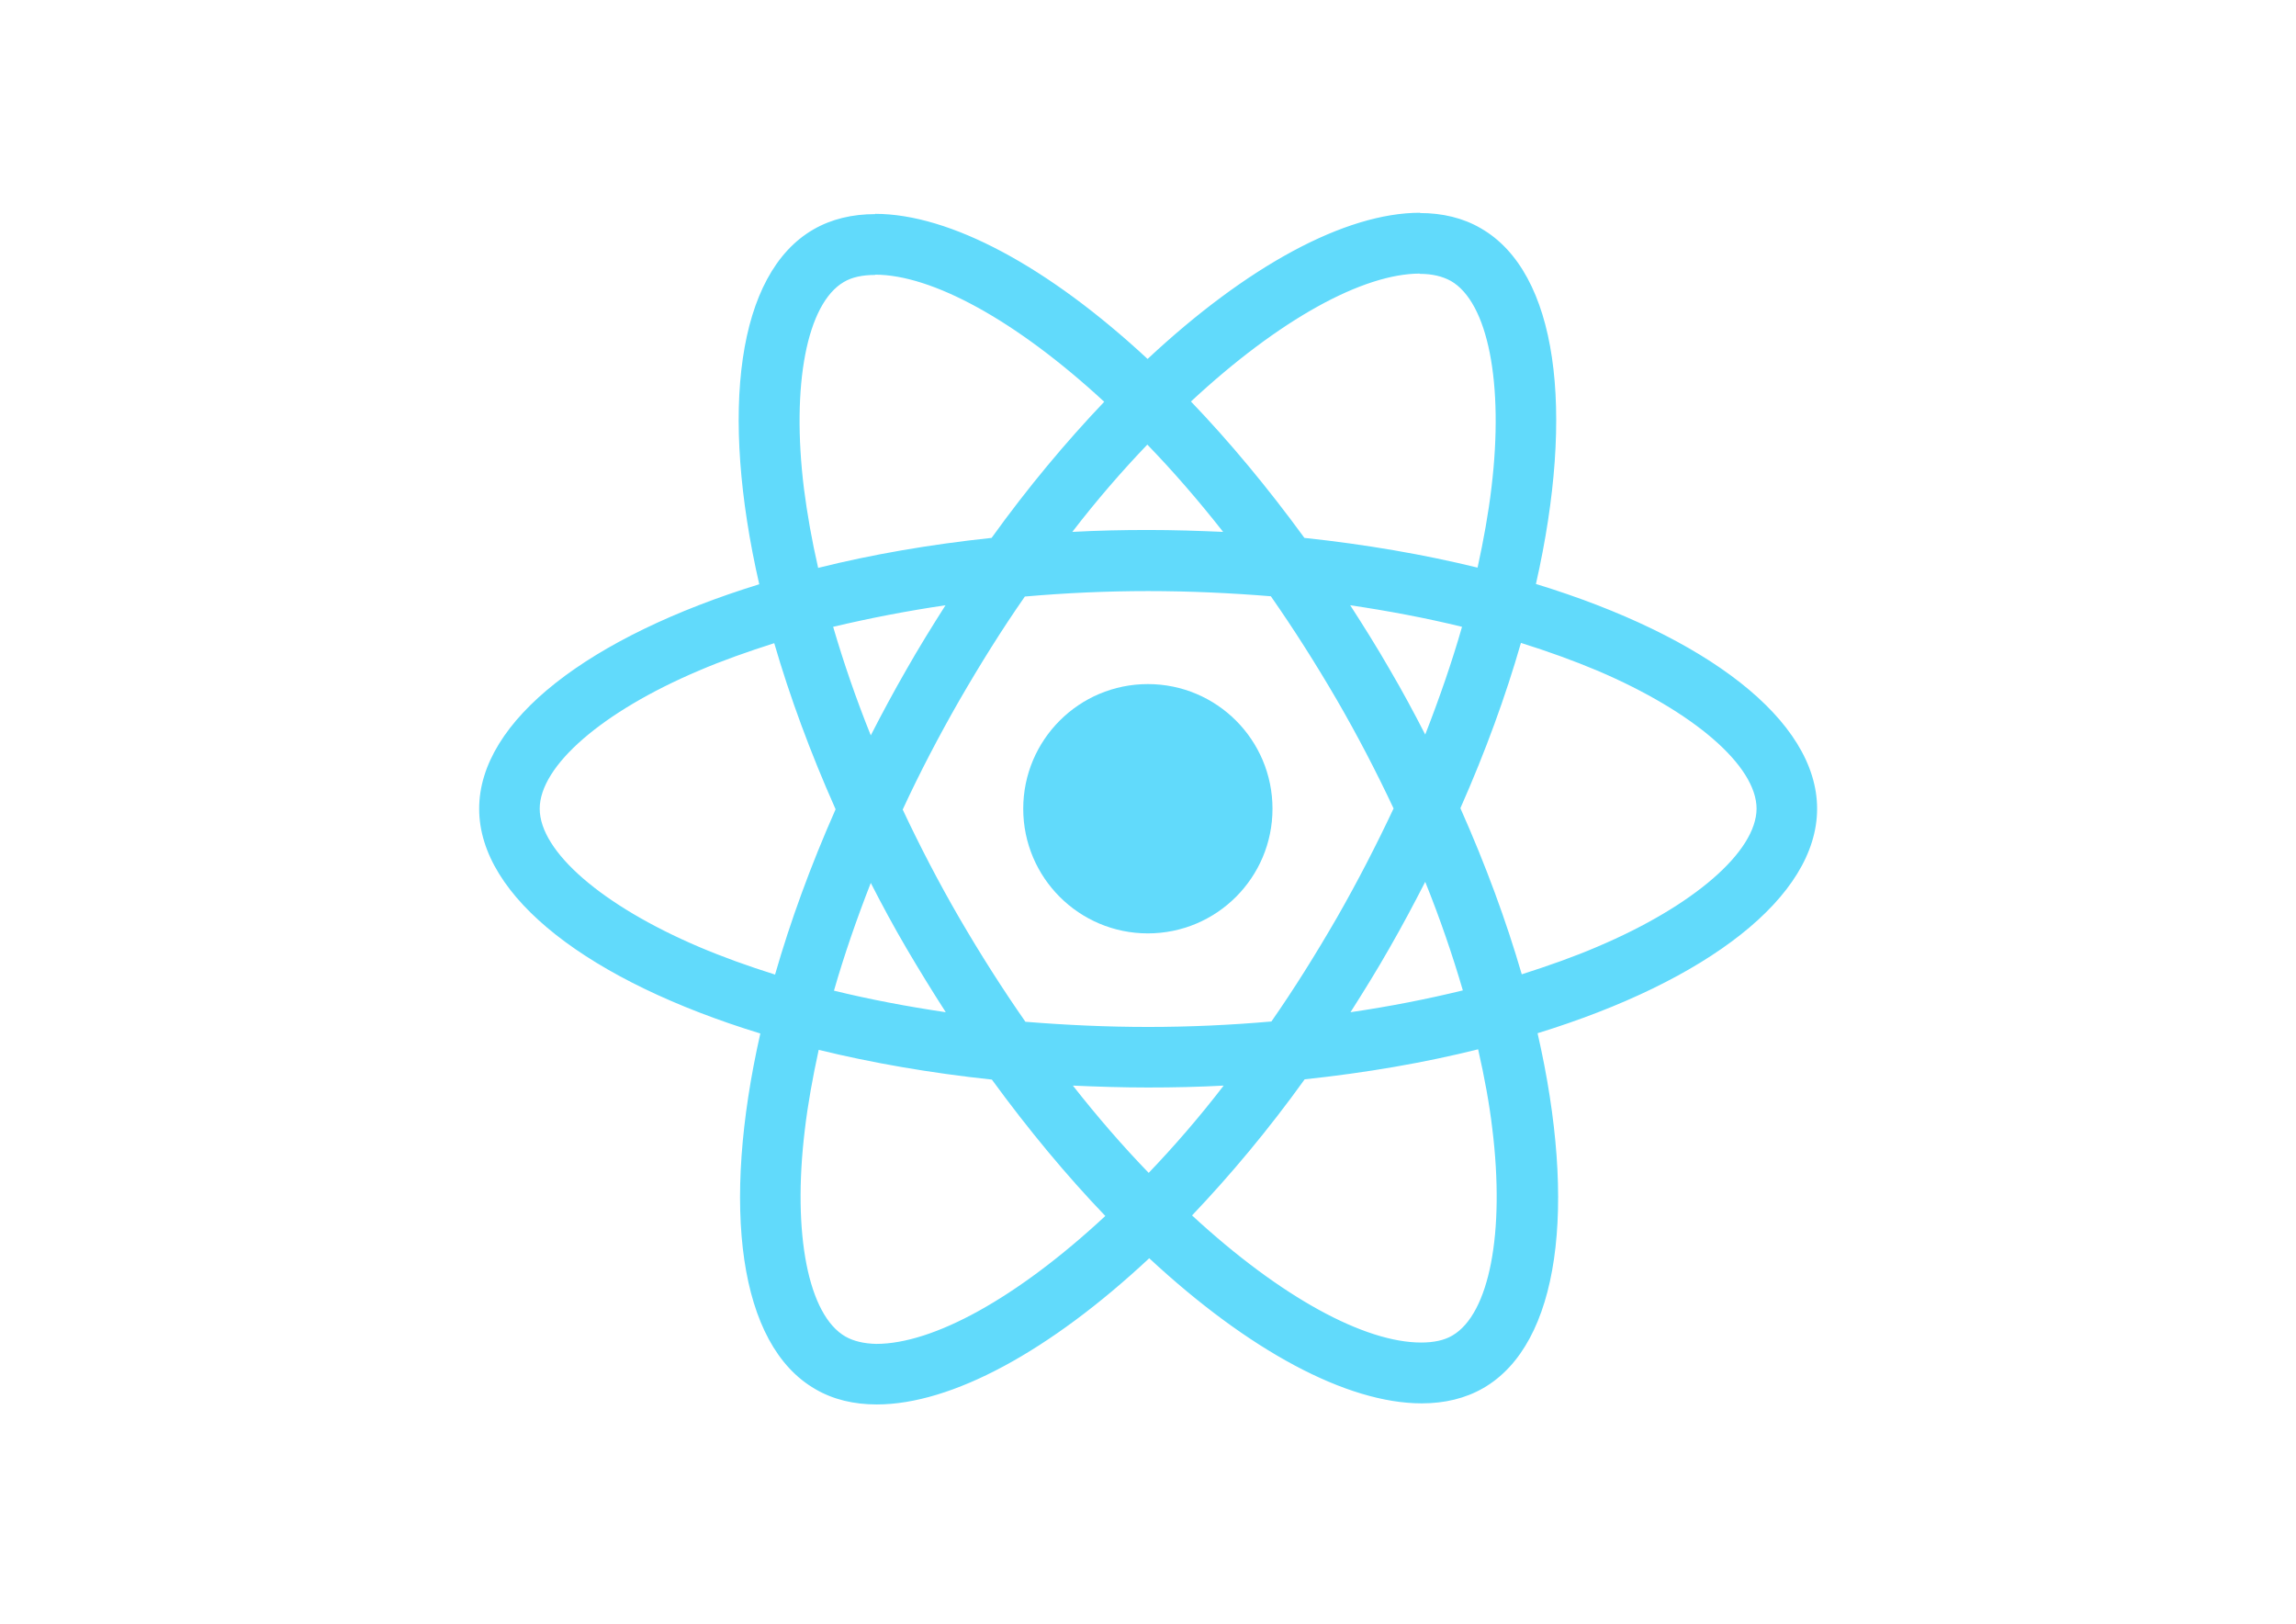
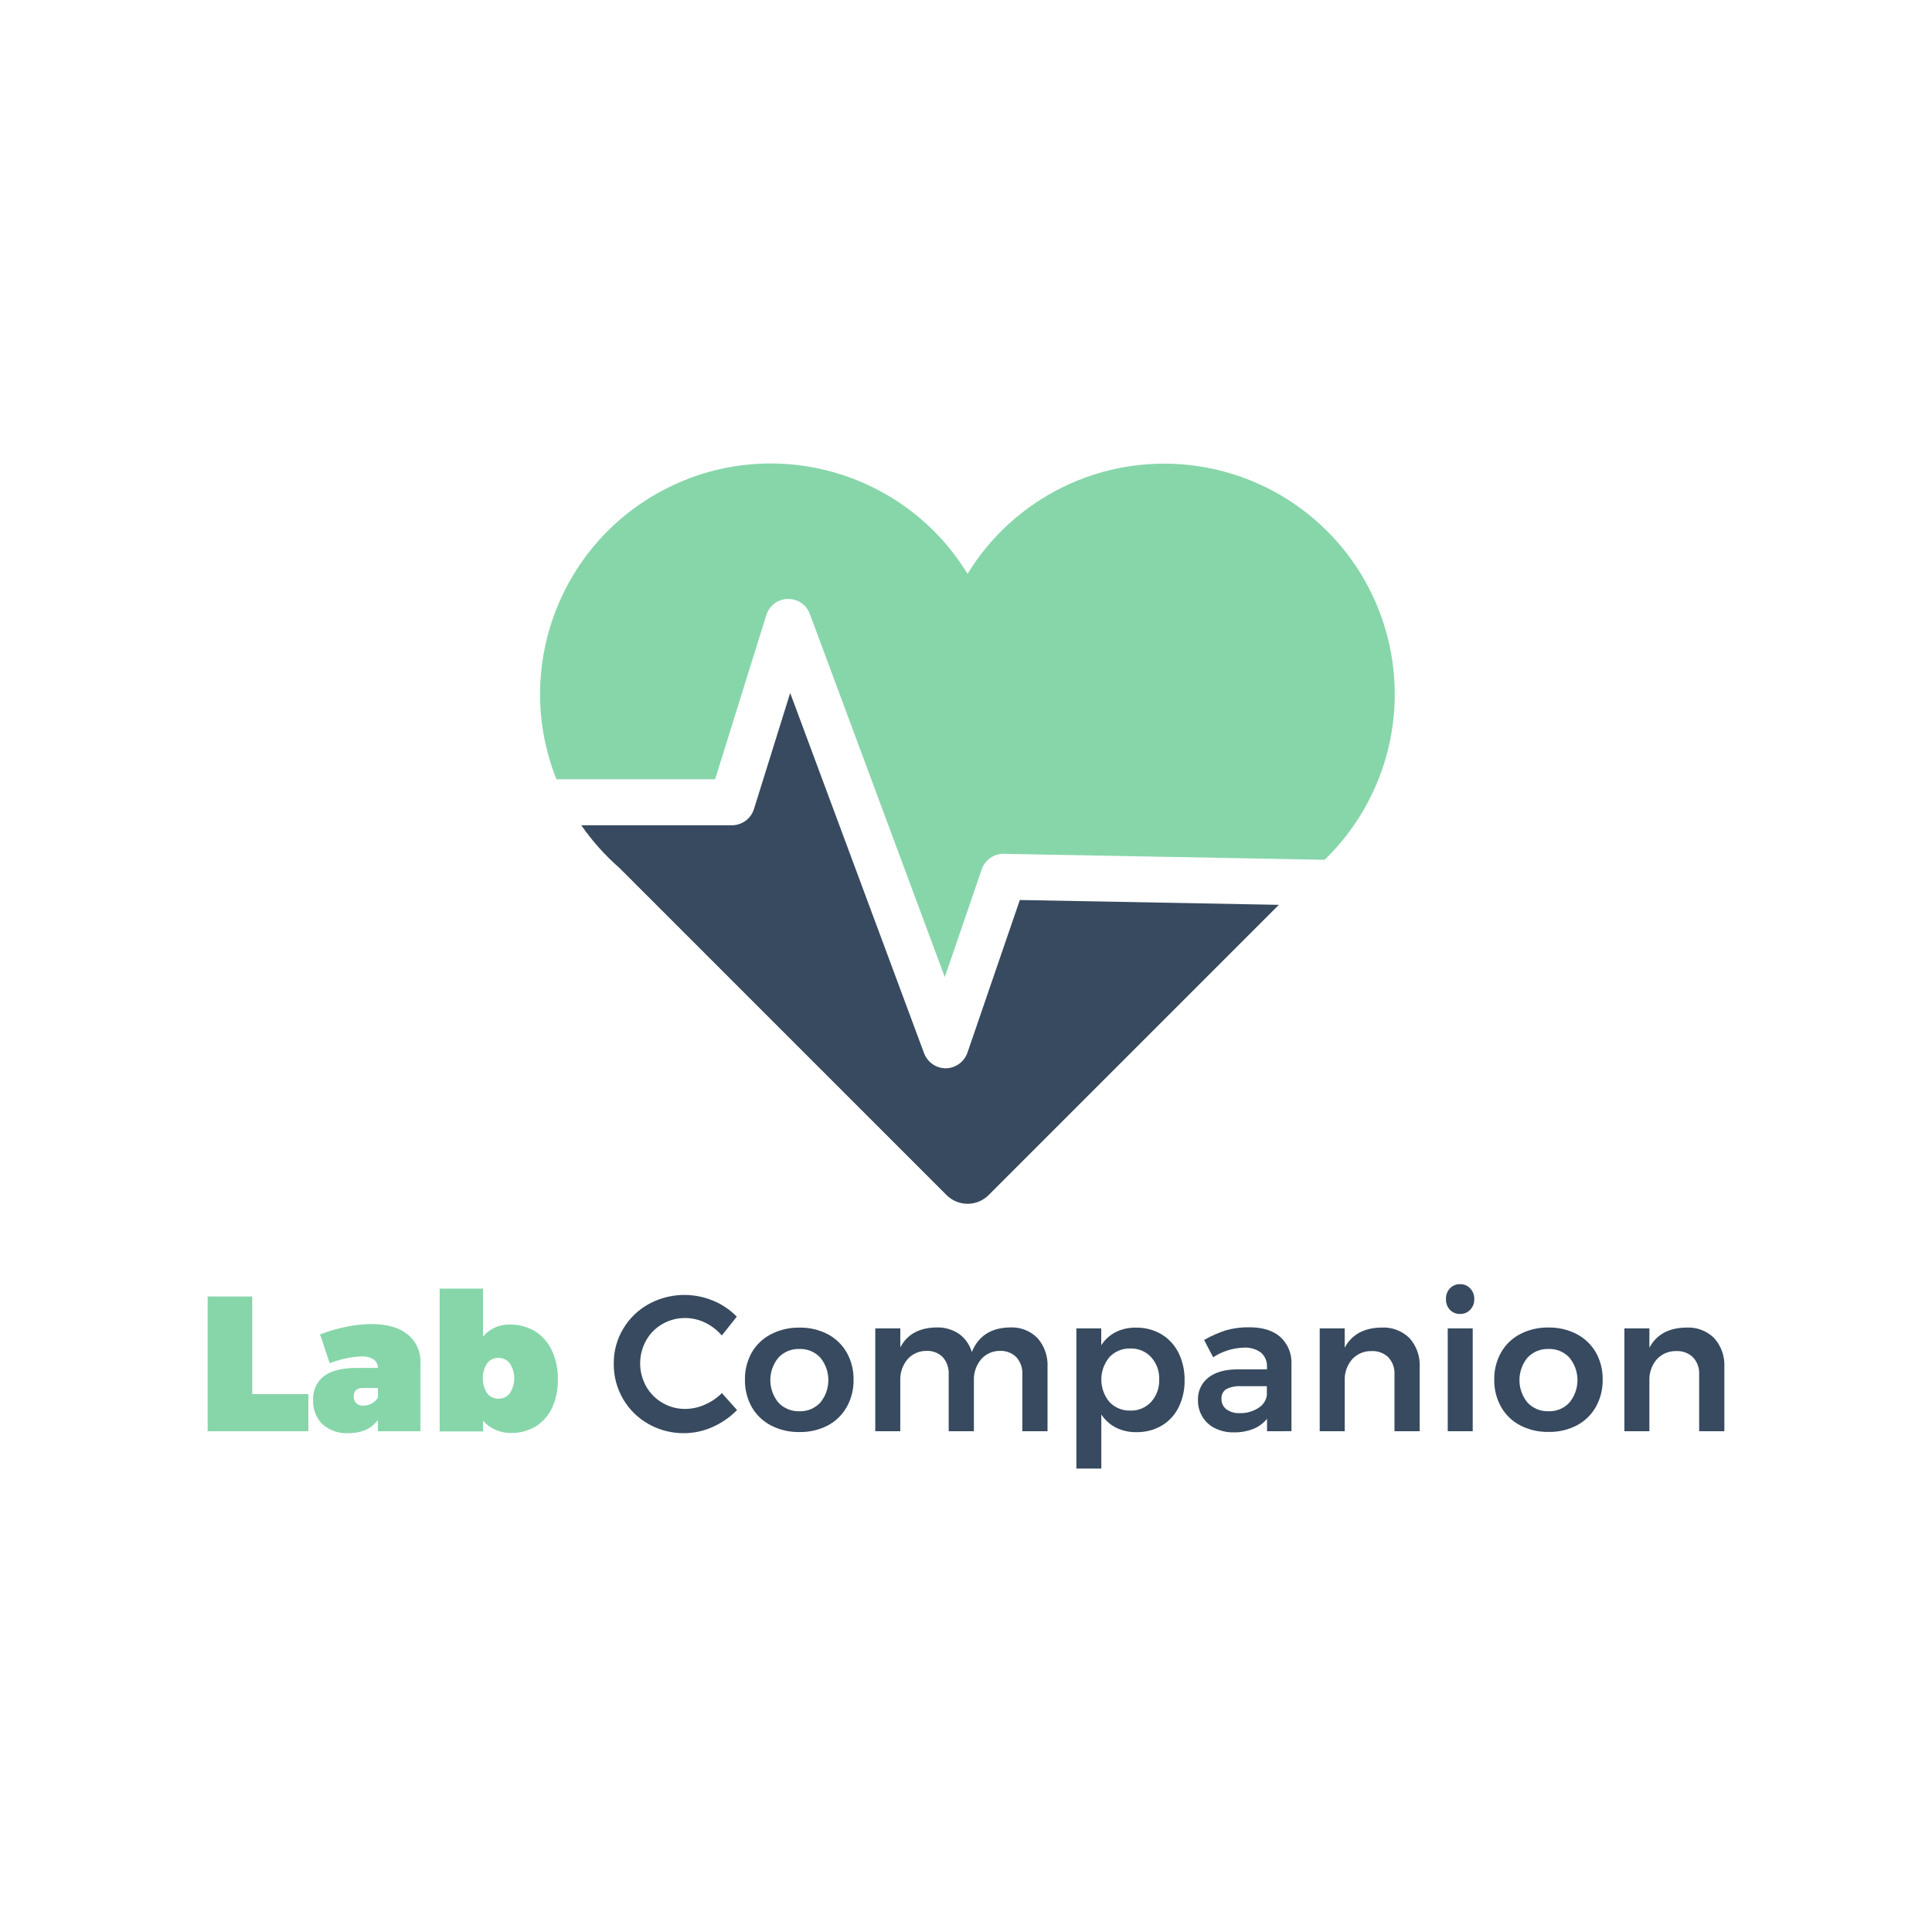
- <svg xmlns="http://www.w3.org/2000/svg" viewBox="0 0 841.9 595.3">
-   <g fill="#61DAFB">
-     <path d="M666.3 296.5c0-32.5-40.7-63.3-103.1-82.4 14.4-63.6 8-114.2-20.2-130.4-6.5-3.8-14.1-5.6-22.4-5.6v22.3c4.6 0 8.3.9 11.4 2.6 13.6 7.8 19.5 37.5 14.9 75.7-1.1 9.4-2.9 19.3-5.1 29.4-19.6-4.8-41-8.5-63.5-10.9-13.5-18.5-27.5-35.3-41.6-50 32.6-30.3 63.2-46.9 84-46.9V78c-27.5 0-63.5 19.6-99.9 53.6-36.4-33.8-72.4-53.2-99.9-53.2v22.3c20.7 0 51.4 16.5 84 46.6-14 14.7-28 31.4-41.3 49.9-22.6 2.4-44 6.1-63.6 11-2.3-10-4-19.7-5.2-29-4.7-38.2 1.1-67.9 14.6-75.8 3-1.8 6.9-2.6 11.5-2.6V78.5c-8.4 0-16 1.8-22.6 5.6-28.1 16.2-34.4 66.7-19.9 130.1-62.2 19.2-102.7 49.9-102.7 82.3 0 32.5 40.7 63.3 103.1 82.4-14.4 63.6-8 114.2 20.2 130.4 6.5 3.8 14.1 5.6 22.5 5.6 27.5 0 63.5-19.6 99.9-53.6 36.4 33.8 72.4 53.2 99.9 53.2 8.4 0 16-1.8 22.6-5.6 28.1-16.2 34.4-66.7 19.9-130.1 62-19.1 102.5-49.9 102.5-82.3zm-130.2-66.7c-3.7 12.9-8.3 26.2-13.5 39.5-4.1-8-8.4-16-13.1-24-4.6-8-9.5-15.8-14.4-23.4 14.2 2.1 27.9 4.7 41 7.9zm-45.8 106.5c-7.8 13.5-15.8 26.3-24.1 38.2-14.9 1.3-30 2-45.2 2-15.1 0-30.2-.7-45-1.9-8.3-11.9-16.4-24.6-24.2-38-7.6-13.1-14.5-26.4-20.8-39.8 6.2-13.4 13.2-26.8 20.7-39.9 7.8-13.5 15.8-26.3 24.1-38.2 14.9-1.3 30-2 45.2-2 15.1 0 30.2.7 45 1.9 8.3 11.9 16.4 24.6 24.2 38 7.6 13.1 14.5 26.4 20.8 39.8-6.3 13.4-13.2 26.8-20.7 39.9zm32.3-13c5.4 13.4 10 26.8 13.8 39.8-13.1 3.2-26.9 5.9-41.2 8 4.9-7.7 9.8-15.6 14.4-23.7 4.6-8 8.9-16.1 13-24.1zM421.2 430c-9.3-9.6-18.6-20.3-27.8-32 9 .4 18.2.7 27.5.7 9.4 0 18.7-.2 27.8-.7-9 11.7-18.3 22.4-27.5 32zm-74.4-58.9c-14.2-2.1-27.9-4.7-41-7.9 3.7-12.9 8.3-26.2 13.5-39.5 4.1 8 8.4 16 13.1 24 4.7 8 9.5 15.8 14.4 23.4zM420.7 163c9.3 9.6 18.6 20.3 27.8 32-9-.4-18.2-.7-27.5-.7-9.4 0-18.7.2-27.8.7 9-11.7 18.3-22.4 27.5-32zm-74 58.9c-4.9 7.7-9.8 15.6-14.4 23.7-4.6 8-8.9 16-13 24-5.4-13.4-10-26.8-13.8-39.8 13.1-3.1 26.9-5.8 41.2-7.9zm-90.5 125.2c-35.4-15.1-58.3-34.9-58.3-50.6 0-15.7 22.9-35.6 58.3-50.6 8.6-3.7 18-7 27.7-10.1 5.7 19.6 13.2 40 22.5 60.9-9.2 20.8-16.6 41.1-22.2 60.6-9.9-3.1-19.3-6.5-28-10.2zM310 490c-13.6-7.8-19.5-37.5-14.9-75.7 1.1-9.4 2.9-19.3 5.1-29.4 19.6 4.8 41 8.5 63.5 10.9 13.5 18.5 27.5 35.3 41.6 50-32.6 30.3-63.2 46.9-84 46.9-4.5-.1-8.3-1-11.3-2.7zm237.2-76.2c4.7 38.2-1.1 67.9-14.6 75.8-3 1.8-6.9 2.6-11.5 2.6-20.7 0-51.4-16.5-84-46.6 14-14.7 28-31.4 41.3-49.9 22.6-2.4 44-6.1 63.6-11 2.3 10.1 4.1 19.8 5.2 29.1zm38.5-66.7c-8.6 3.7-18 7-27.7 10.1-5.7-19.6-13.2-40-22.5-60.9 9.2-20.8 16.6-41.1 22.2-60.6 9.9 3.1 19.3 6.5 28.1 10.2 35.4 15.1 58.3 34.9 58.3 50.6-.1 15.7-23 35.6-58.4 50.6zM320.8 78.4z" />
-     <circle cx="420.9" cy="296.5" r="45.7" />
-     <path d="M520.5 78.1z" />
-   </g>
+ <svg xmlns="http://www.w3.org/2000/svg" id="Layer_1" data-name="Layer 1" viewBox="0 0 500 500">
+   <path d="M185.07,201.68l13.26-42.51a5.95,5.95,0,0,1,11.25-.3l34.93,94,9.57-27.9a5.92,5.92,0,0,1,5.74-4l83,1.54a59.67,59.67,0,1,0-92.42-74A59.69,59.69,0,0,0,144,201.68Z" style="fill:#87d6aa" />
+   <path d="M263.93,232.92l-13.57,39.55a6,6,0,0,1-5.55,4h-.08a6,6,0,0,1-5.57-3.87L204.5,179.34l-9.38,30.06a6,6,0,0,1-5.68,4.18h-39a60.13,60.13,0,0,0,9.89,11.06l84.63,84.64a7.7,7.7,0,0,0,10.9,0l75.11-75.11Z" style="fill:#374a5f" />
+   <path d="M53.74,335.53H65.28V360.8H79.81v9.6H53.74Z" style="fill:#87d6aa" />
+   <path d="M105.5,345.35a9,9,0,0,1,3.31,7.44V370.4h-11v-2.93c-1.66,2.29-4.22,3.43-7.66,3.43a9.29,9.29,0,0,1-6.7-2.31,8.26,8.26,0,0,1-2.41-6.25,7.3,7.3,0,0,1,2.69-6.12q2.69-2.09,7.86-2.19h6.22a2.72,2.72,0,0,0-1.12-2.21,5.33,5.33,0,0,0-3.11-.77,19.62,19.62,0,0,0-3.81.45,29.35,29.35,0,0,0-4.45,1.29l-2.49-7.46a44.67,44.67,0,0,1,6.94-2,34.81,34.81,0,0,1,6.49-.67Q102.2,342.69,105.5,345.35Zm-9.35,17.89a4.57,4.57,0,0,0,1.67-1.54v-2.49H93.94c-1.6,0-2.39.73-2.39,2.19a2.29,2.29,0,0,0,.65,1.76,2.52,2.52,0,0,0,1.84.63A4.49,4.49,0,0,0,96.15,363.24Z" style="fill:#87d6aa" />
+   <path d="M138.46,344.53a11.5,11.5,0,0,1,4.38,5,17.1,17.1,0,0,1,1.54,7.49,16.88,16.88,0,0,1-1.49,7.31,11.14,11.14,0,0,1-4.25,4.83,12.07,12.07,0,0,1-6.45,1.69,9.75,9.75,0,0,1-4-.82,9.31,9.31,0,0,1-3.18-2.36v2.78H113.79V333.49H125v12.43a8.72,8.72,0,0,1,6.92-3.13A12.29,12.29,0,0,1,138.46,344.53Zm-6.49,16a7.11,7.11,0,0,0,0-7.66,3.57,3.57,0,0,0-3-1.44,3.5,3.5,0,0,0-2.94,1.44,7.27,7.27,0,0,0,0,7.66,3.5,3.5,0,0,0,2.94,1.44A3.57,3.57,0,0,0,132,360.5Z" style="fill:#87d6aa" />
+   <path d="M182.47,342.29a11.89,11.89,0,0,0-5.1-1.19,11.65,11.65,0,0,0-5.92,1.54,11.17,11.17,0,0,0-4.23,4.26,12.18,12.18,0,0,0,0,11.89,11.33,11.33,0,0,0,4.23,4.27,11.47,11.47,0,0,0,5.92,1.57,12.47,12.47,0,0,0,5-1.09,14.26,14.26,0,0,0,4.45-3l3.93,4.38a20.46,20.46,0,0,1-6.37,4.4A17.89,17.89,0,0,1,177,370.9a18.28,18.28,0,0,1-9.21-2.39,17.47,17.47,0,0,1-6.56-6.49,17.75,17.75,0,0,1-2.39-9.08,17.25,17.25,0,0,1,2.44-9.05,17.5,17.5,0,0,1,6.64-6.42,19.28,19.28,0,0,1,16.64-.85,18,18,0,0,1,6.12,4.13l-3.88,4.88A13.2,13.2,0,0,0,182.47,342.29Z" style="fill:#374a5f" />
+   <path d="M214.21,345.28a12.29,12.29,0,0,1,4.92,4.75,13.81,13.81,0,0,1,1.77,7,14,14,0,0,1-1.77,7.11,12.24,12.24,0,0,1-4.92,4.78,15.2,15.2,0,0,1-7.29,1.69,15.47,15.47,0,0,1-7.37-1.69,12.19,12.19,0,0,1-5-4.78,14.09,14.09,0,0,1-1.76-7.11,13.91,13.91,0,0,1,1.76-7,12.24,12.24,0,0,1,5-4.75,15.47,15.47,0,0,1,7.37-1.69A15.2,15.2,0,0,1,214.21,345.28Zm-12.76,6.07a9.15,9.15,0,0,0,0,11.64,7.13,7.13,0,0,0,5.47,2.24,7,7,0,0,0,5.37-2.24,9.15,9.15,0,0,0,0-11.64,7,7,0,0,0-5.37-2.24A7.13,7.13,0,0,0,201.45,351.35Z" style="fill:#374a5f" />
+   <path d="M268.51,346.3a10.52,10.52,0,0,1,2.59,7.49V370.4h-6.52V355.68a6.13,6.13,0,0,0-1.57-4.46,5.66,5.66,0,0,0-4.25-1.61,6.35,6.35,0,0,0-4.9,2.24,8.07,8.07,0,0,0-1.82,5.42V370.4h-6.52V355.68a6.2,6.2,0,0,0-1.54-4.46,5.6,5.6,0,0,0-4.23-1.61,6.4,6.4,0,0,0-4.95,2.24,8.07,8.07,0,0,0-1.81,5.42V370.4h-6.47V343.79H233v4.92q2.63-5.07,9.35-5.17a9.87,9.87,0,0,1,5.84,1.66,8.73,8.73,0,0,1,3.31,4.71q2.55-6.27,9.9-6.37A9.3,9.3,0,0,1,268.51,346.3Z" style="fill:#374a5f" />
+   <path d="M300.57,345.3a11.68,11.68,0,0,1,4.43,4.8,15.58,15.58,0,0,1,1.57,7.12,15.24,15.24,0,0,1-1.55,7,11.36,11.36,0,0,1-4.37,4.73,12.55,12.55,0,0,1-6.57,1.69,11.47,11.47,0,0,1-5.28-1.17,10,10,0,0,1-3.78-3.41v14h-6.46V343.79H285v4.37a9.67,9.67,0,0,1,3.71-3.4,11.28,11.28,0,0,1,5.25-1.17A12.59,12.59,0,0,1,300.57,345.3Zm-2.66,17.51A8.2,8.2,0,0,0,300,357a8.12,8.12,0,0,0-2.09-5.77,7,7,0,0,0-5.37-2.24,7.1,7.1,0,0,0-5.43,2.24,9.08,9.08,0,0,0,0,11.59,7.1,7.1,0,0,0,5.43,2.24A7,7,0,0,0,297.91,362.81Z" style="fill:#374a5f" />
+   <path d="M327.91,370.4v-3.23a8.76,8.76,0,0,1-3.58,2.64,13.35,13.35,0,0,1-5,.89,10.75,10.75,0,0,1-4.9-1.07,7.87,7.87,0,0,1-3.26-3,8,8,0,0,1-1.14-4.23,7.06,7.06,0,0,1,2.64-5.84q2.63-2.12,7.46-2.17h7.76v-.69a4.53,4.53,0,0,0-1.54-3.64,6.82,6.82,0,0,0-4.48-1.29,15.36,15.36,0,0,0-7.91,2.49l-2.34-4.48a29.2,29.2,0,0,1,5.7-2.51,20.6,20.6,0,0,1,6-.77q5.18,0,8,2.48a8.93,8.93,0,0,1,2.91,7l0,17.41Zm-2.29-6a4.6,4.6,0,0,0,2.24-3.26v-2.39h-6.72a7.32,7.32,0,0,0-3.8.77,2.74,2.74,0,0,0-1.22,2.51,3.22,3.22,0,0,0,1.27,2.69,5.45,5.45,0,0,0,3.45,1A8.46,8.46,0,0,0,325.62,364.41Z" style="fill:#374a5f" />
+   <path d="M364.77,346.3a10.37,10.37,0,0,1,2.64,7.49V370.4h-6.52V355.68a6,6,0,0,0-1.59-4.41,5.82,5.82,0,0,0-4.33-1.61,6.56,6.56,0,0,0-5.1,2.19,8,8,0,0,0-1.86,5.47V370.4h-6.47V343.79H348v5q2.73-5.13,9.55-5.22A9.5,9.5,0,0,1,364.77,346.3Z" style="fill:#374a5f" />
+   <path d="M380.49,333.44a3.86,3.86,0,0,1,1.05,2.78,3.8,3.8,0,0,1-1.05,2.74,3.46,3.46,0,0,1-2.63,1.09,3.5,3.5,0,0,1-2.64-1.09,3.79,3.79,0,0,1-1-2.74,3.85,3.85,0,0,1,1-2.78,3.51,3.51,0,0,1,2.64-1.1A3.47,3.47,0,0,1,380.49,333.44Zm-5.82,10.35h6.47V370.4h-6.47Z" style="fill:#374a5f" />
+   <path d="M408.08,345.28A12.23,12.23,0,0,1,413,350a13.81,13.81,0,0,1,1.77,7,14,14,0,0,1-1.77,7.11,12.17,12.17,0,0,1-4.92,4.78,15.2,15.2,0,0,1-7.29,1.69,15.4,15.4,0,0,1-7.36-1.69,12.07,12.07,0,0,1-4.95-4.78,14,14,0,0,1-1.77-7.11,13.81,13.81,0,0,1,1.77-7,12.12,12.12,0,0,1,4.95-4.75,15.4,15.4,0,0,1,7.36-1.69A15.2,15.2,0,0,1,408.08,345.28Zm-12.76,6.07a9.15,9.15,0,0,0,0,11.64,7.13,7.13,0,0,0,5.47,2.24,7,7,0,0,0,5.37-2.24,9.15,9.15,0,0,0,0-11.64,7,7,0,0,0-5.37-2.24A7.13,7.13,0,0,0,395.32,351.35Z" style="fill:#374a5f" />
+   <path d="M443.63,346.3a10.41,10.41,0,0,1,2.63,7.49V370.4h-6.52V355.68a6,6,0,0,0-1.59-4.41,5.82,5.82,0,0,0-4.33-1.61,6.56,6.56,0,0,0-5.1,2.19,8,8,0,0,0-1.86,5.47V370.4h-6.47V343.79h6.47v5q2.73-5.13,9.55-5.22A9.52,9.52,0,0,1,443.63,346.3Z" style="fill:#374a5f" />
</svg>
